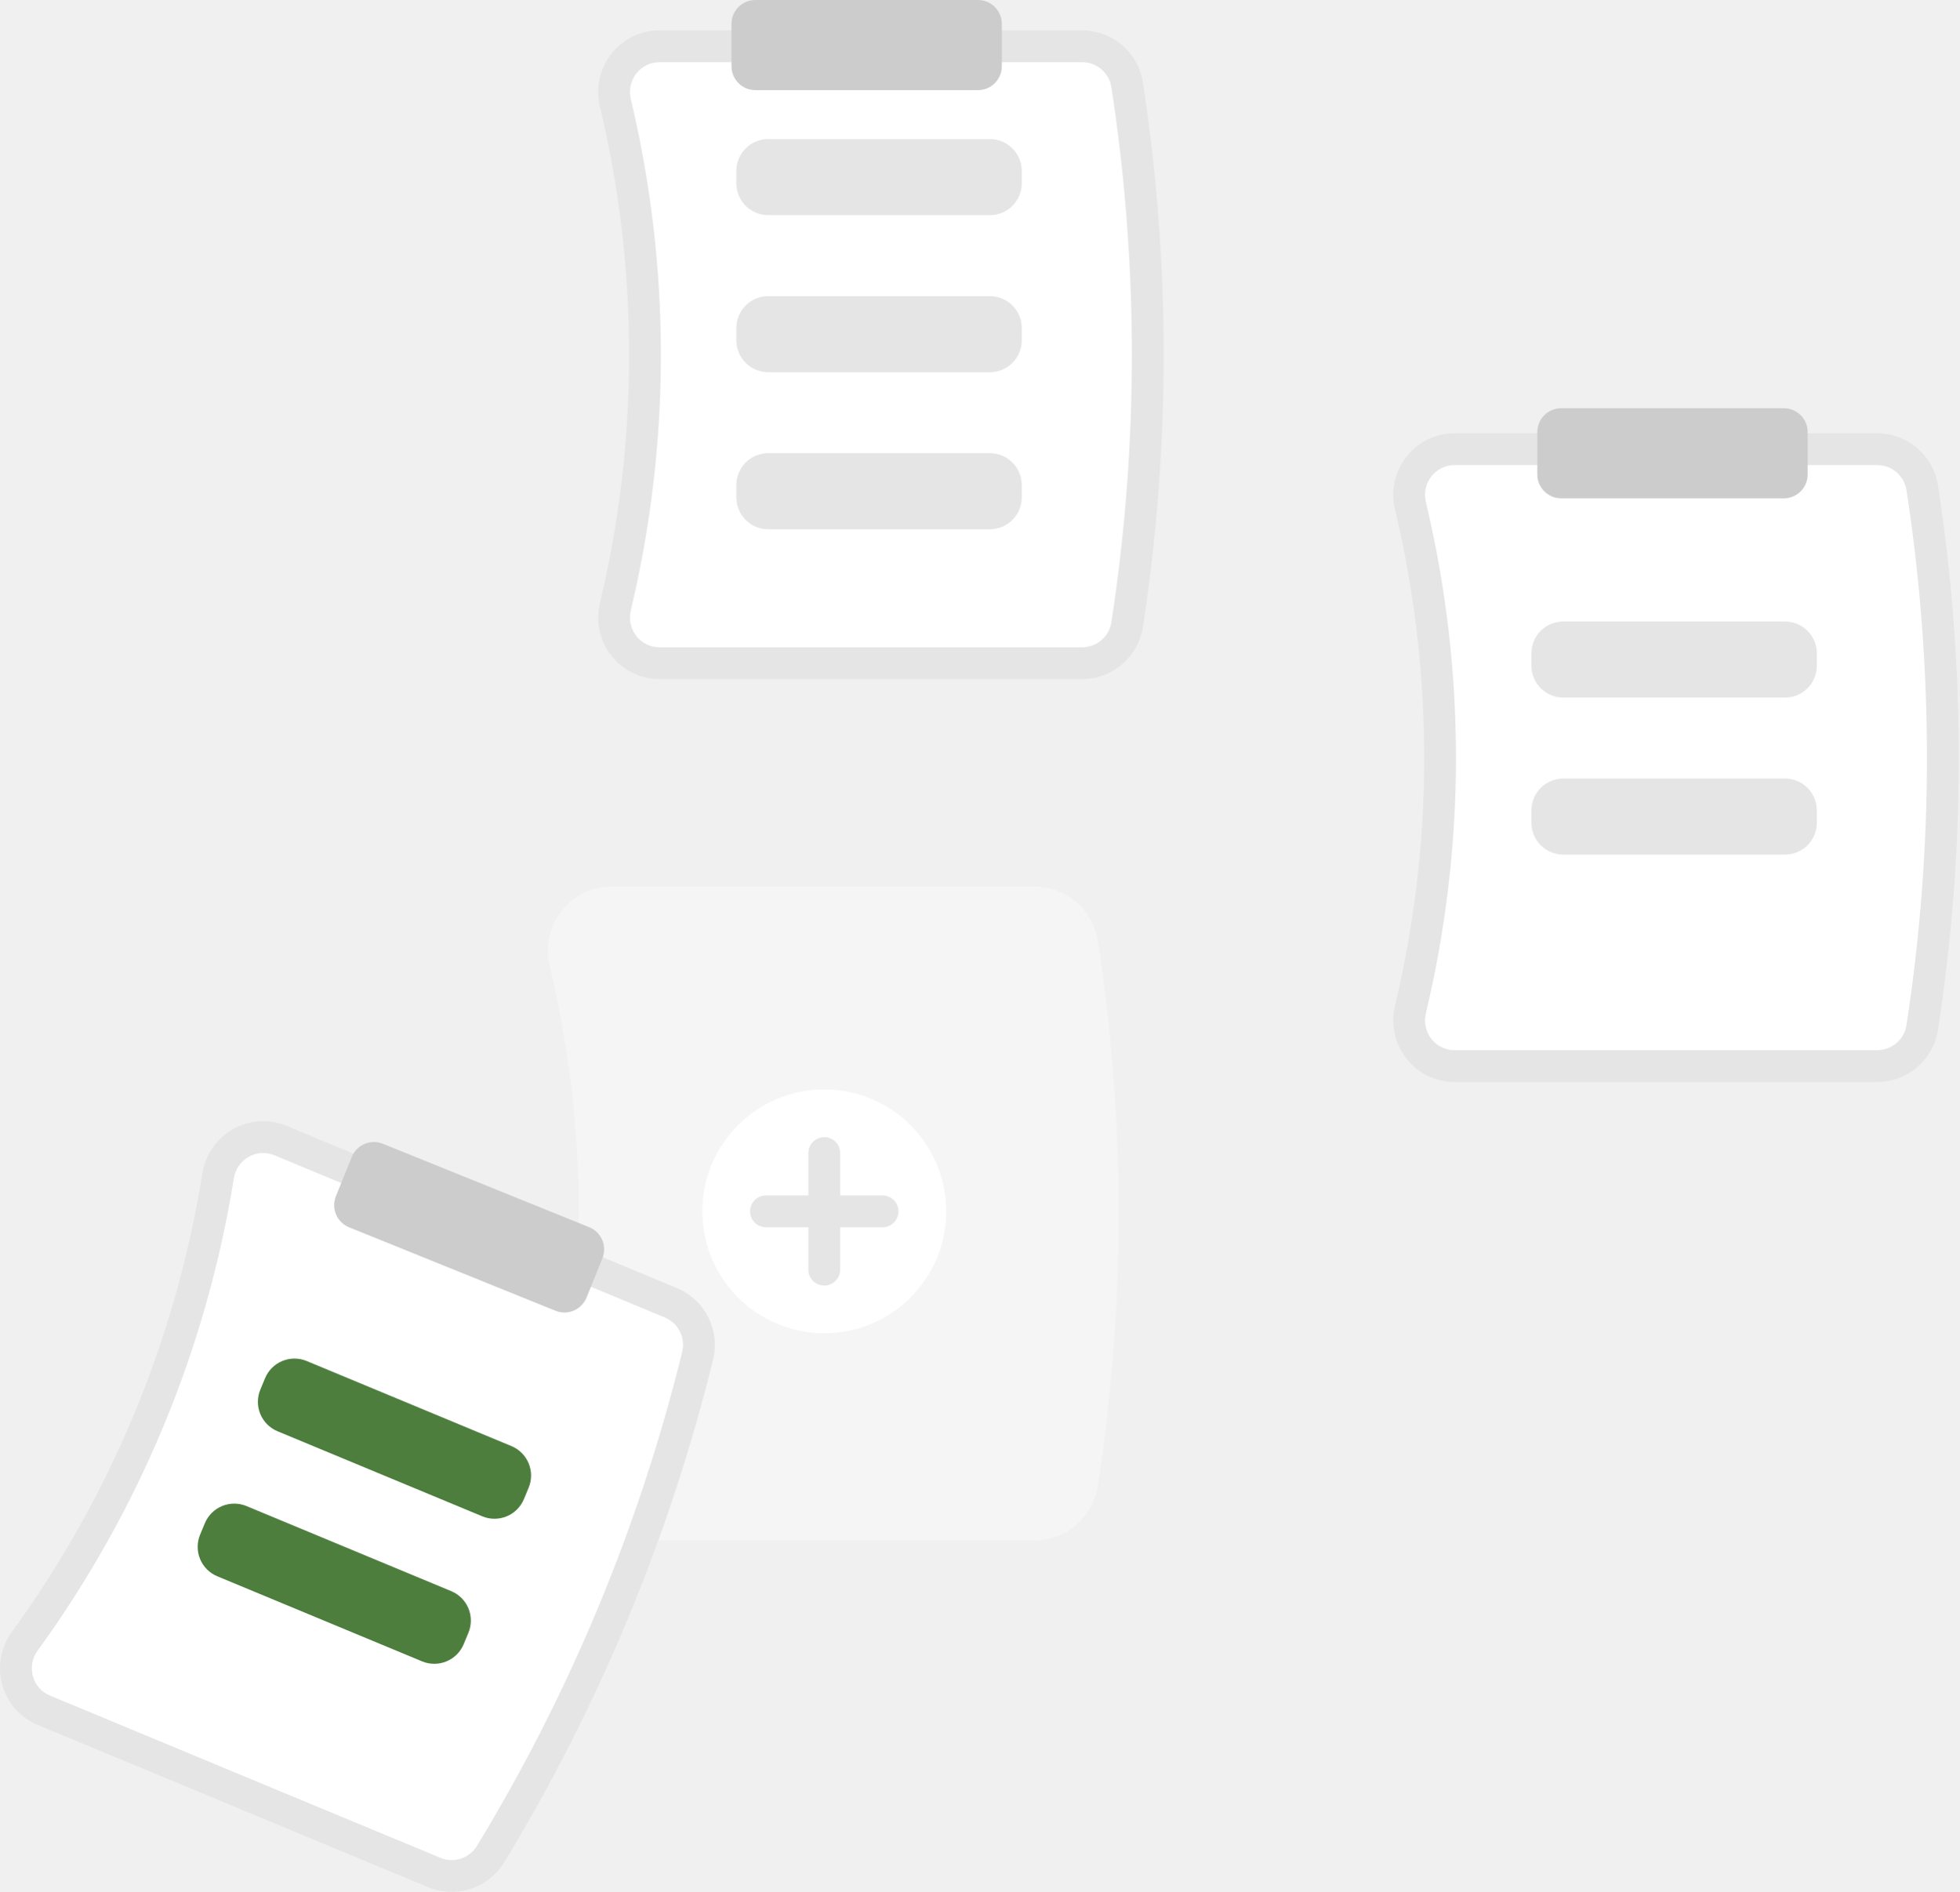
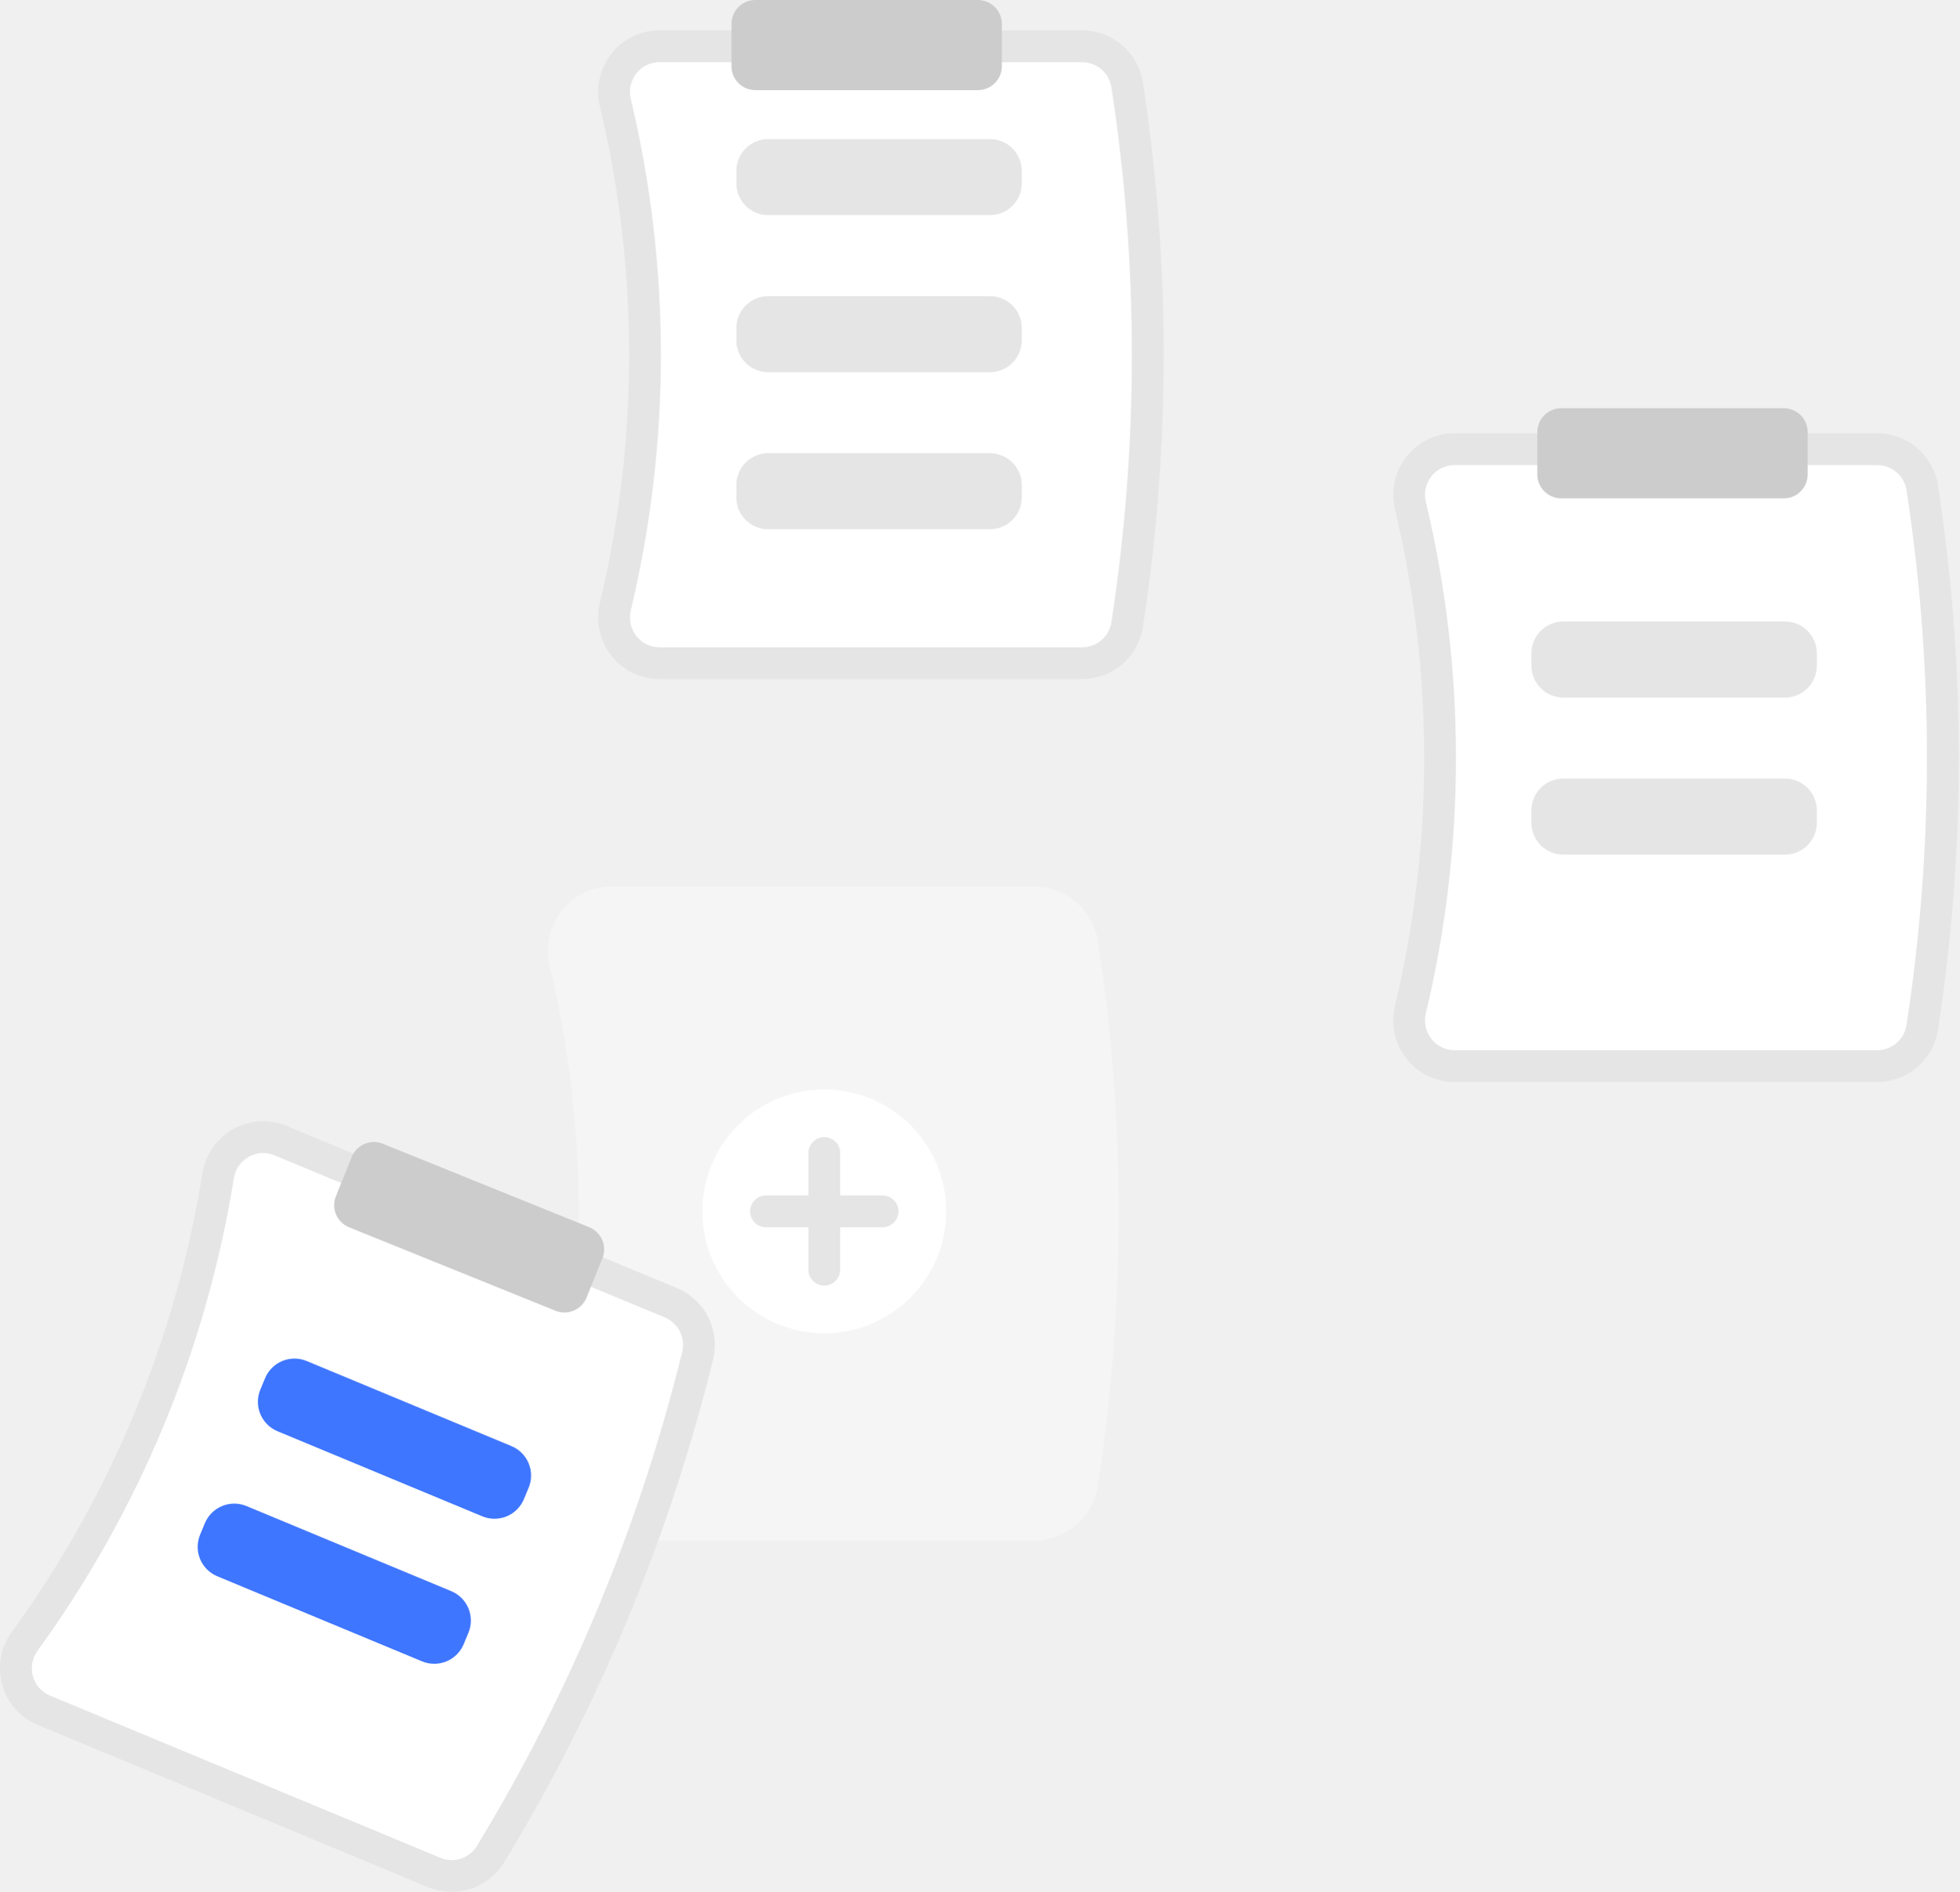
<svg xmlns="http://www.w3.org/2000/svg" width="145" height="140" viewBox="0 0 145 140" fill="none">
  <path d="M80.094 50.254H48.81C48.125 50.256 47.449 50.102 46.833 49.803C46.216 49.505 45.676 49.069 45.254 48.53C44.823 47.986 44.523 47.351 44.374 46.674C44.227 45.996 44.235 45.294 44.4 44.62C47.283 32.543 47.283 19.958 44.4 7.881C44.235 7.207 44.227 6.505 44.374 5.827C44.523 5.15 44.823 4.515 45.253 3.971C45.676 3.432 46.216 2.997 46.833 2.698C47.449 2.399 48.125 2.245 48.81 2.247H80.094C81.174 2.25 82.218 2.637 83.04 3.337C83.861 4.038 84.408 5.008 84.581 6.074C86.64 19.446 86.64 33.055 84.581 46.427C84.408 47.493 83.861 48.463 83.04 49.164C82.218 49.864 81.174 50.251 80.094 50.254Z" fill="#E5E5E5" />
  <path d="M48.807 4.601C48.478 4.6 48.153 4.674 47.857 4.817C47.561 4.961 47.301 5.17 47.098 5.428C46.889 5.693 46.743 6.003 46.672 6.333C46.6 6.662 46.605 7.004 46.685 7.332C49.654 19.77 49.654 32.731 46.685 45.169C46.605 45.497 46.6 45.839 46.672 46.169C46.743 46.498 46.889 46.808 47.098 47.073C47.301 47.331 47.561 47.541 47.857 47.684C48.153 47.827 48.478 47.901 48.807 47.9H80.09C80.609 47.9 81.111 47.716 81.507 47.381C81.902 47.046 82.166 46.581 82.251 46.069C84.274 32.934 84.274 19.567 82.251 6.432C82.166 5.92 81.902 5.455 81.507 5.12C81.111 4.785 80.609 4.601 80.09 4.601L48.807 4.601Z" fill="white" />
  <path d="M73.266 15.92H56.85C56.226 15.919 55.627 15.671 55.186 15.229C54.745 14.788 54.497 14.19 54.496 13.566V12.646C54.497 12.022 54.745 11.424 55.186 10.982C55.627 10.541 56.226 10.293 56.85 10.292H73.266C73.89 10.293 74.489 10.541 74.93 10.982C75.371 11.424 75.619 12.022 75.62 12.646V13.566C75.619 14.19 75.371 14.788 74.93 15.229C74.489 15.671 73.89 15.919 73.266 15.92Z" fill="#E5E5E5" />
  <path d="M73.266 27.542H56.85C56.226 27.541 55.627 27.293 55.186 26.852C54.745 26.411 54.497 25.812 54.496 25.188V24.269C54.497 23.645 54.745 23.046 55.186 22.605C55.627 22.164 56.226 21.916 56.85 21.915H73.266C73.89 21.916 74.489 22.164 74.93 22.605C75.371 23.046 75.619 23.645 75.62 24.269V25.188C75.619 25.812 75.371 26.411 74.93 26.852C74.489 27.293 73.89 27.541 73.266 27.542Z" fill="#E5E5E5" />
  <path d="M73.266 39.164H56.85C56.226 39.164 55.627 38.916 55.186 38.474C54.745 38.033 54.497 37.435 54.496 36.811V35.891C54.497 35.267 54.745 34.669 55.186 34.227C55.627 33.786 56.226 33.538 56.85 33.537H73.266C73.89 33.538 74.489 33.786 74.93 34.227C75.371 34.669 75.619 35.267 75.62 35.891V36.811C75.619 37.435 75.371 38.033 74.93 38.474C74.489 38.916 73.89 39.164 73.266 39.164Z" fill="#E5E5E5" />
  <path d="M138.937 80.07H107.654C106.969 80.072 106.293 79.918 105.676 79.619C105.06 79.32 104.52 78.885 104.097 78.346C103.667 77.802 103.366 77.167 103.218 76.49C103.07 75.812 103.079 75.11 103.243 74.436C106.127 62.359 106.127 49.773 103.243 37.697C103.079 37.023 103.07 36.321 103.218 35.643C103.366 34.965 103.667 34.331 104.097 33.787C104.52 33.248 105.06 32.812 105.676 32.514C106.293 32.215 106.969 32.061 107.654 32.063H138.937C140.017 32.066 141.061 32.453 141.883 33.153C142.705 33.854 143.251 34.824 143.425 35.89C145.484 49.262 145.484 62.871 143.425 76.243C143.251 77.309 142.705 78.279 141.883 78.98C141.061 79.68 140.017 80.067 138.937 80.07Z" fill="#E5E5E5" />
  <path d="M107.65 34.417C107.322 34.416 106.997 34.49 106.701 34.633C106.405 34.776 106.145 34.985 105.942 35.244C105.733 35.509 105.587 35.818 105.515 36.148C105.444 36.478 105.448 36.82 105.529 37.148C108.498 49.585 108.498 62.547 105.529 74.985C105.448 75.312 105.444 75.654 105.515 75.984C105.587 76.314 105.733 76.623 105.942 76.888C106.145 77.147 106.405 77.356 106.701 77.5C106.997 77.643 107.322 77.717 107.65 77.716H138.934C139.453 77.716 139.955 77.532 140.35 77.197C140.746 76.862 141.01 76.397 141.095 75.885C143.117 62.75 143.117 49.383 141.095 36.248C141.01 35.736 140.746 35.271 140.35 34.936C139.955 34.6 139.453 34.417 138.934 34.417L107.65 34.417Z" fill="white" />
  <path d="M76.563 114.005H45.28C44.565 114.007 43.86 113.846 43.217 113.535C42.574 113.223 42.01 112.769 41.569 112.207C41.12 111.639 40.807 110.977 40.653 110.271C40.498 109.564 40.507 108.831 40.679 108.129C43.555 96.082 43.555 83.528 40.678 71.482C40.507 70.779 40.498 70.046 40.653 69.34C40.807 68.633 41.12 67.971 41.569 67.404C42.01 66.842 42.574 66.388 43.217 66.076C43.86 65.764 44.565 65.604 45.28 65.606H76.563C77.69 65.609 78.779 66.012 79.637 66.744C80.494 67.475 81.064 68.487 81.245 69.599C83.307 82.991 83.307 96.62 81.245 110.011C81.064 111.124 80.494 112.136 79.637 112.867C78.779 113.598 77.69 114.002 76.563 114.005Z" fill="#F5F5F5" />
  <path d="M132.11 51.62H115.694C115.07 51.619 114.471 51.371 114.03 50.93C113.589 50.488 113.341 49.89 113.34 49.266V48.346C113.341 47.722 113.589 47.124 114.03 46.683C114.471 46.241 115.07 45.993 115.694 45.992H132.11C132.734 45.993 133.332 46.241 133.774 46.683C134.215 47.124 134.463 47.722 134.464 48.346V49.266C134.463 49.89 134.215 50.488 133.774 50.93C133.332 51.371 132.734 51.619 132.11 51.62Z" fill="#E5E5E5" />
  <path d="M132.11 63.242H115.694C115.07 63.242 114.471 62.993 114.03 62.552C113.589 62.111 113.341 61.513 113.34 60.889V59.969C113.341 59.345 113.589 58.746 114.03 58.305C114.471 57.864 115.07 57.616 115.694 57.615H132.11C132.734 57.616 133.332 57.864 133.774 58.305C134.215 58.746 134.463 59.345 134.464 59.969V60.889C134.463 61.513 134.215 62.111 133.774 62.552C133.332 62.993 132.734 63.242 132.11 63.242Z" fill="#E5E5E5" />
  <path d="M61.004 98.666C65.987 98.666 70.027 94.627 70.027 89.643C70.027 84.66 65.987 80.62 61.004 80.62C56.02 80.62 51.98 84.66 51.98 89.643C51.98 94.627 56.02 98.666 61.004 98.666Z" fill="white" />
  <path d="M65.32 88.466H62.181V85.328C62.181 85.016 62.057 84.716 61.836 84.496C61.616 84.275 61.316 84.151 61.004 84.151C60.692 84.151 60.393 84.275 60.172 84.496C59.951 84.716 59.827 85.016 59.827 85.328V88.466H56.689C56.377 88.466 56.077 88.59 55.856 88.811C55.636 89.032 55.512 89.331 55.512 89.643C55.512 89.955 55.636 90.255 55.856 90.475C56.077 90.696 56.377 90.82 56.689 90.82H59.827V93.959C59.827 94.271 59.951 94.57 60.172 94.791C60.393 95.012 60.692 95.136 61.004 95.136C61.316 95.136 61.616 95.012 61.836 94.791C62.057 94.57 62.181 94.271 62.181 93.959V90.82H65.32C65.632 90.82 65.931 90.696 66.152 90.475C66.373 90.255 66.496 89.955 66.496 89.643C66.496 89.331 66.373 89.032 66.152 88.811C65.931 88.59 65.632 88.466 65.32 88.466Z" fill="#E5E5E5" />
  <path d="M72.379 6.669H55.902C55.434 6.669 54.985 6.483 54.654 6.152C54.323 5.821 54.137 5.372 54.137 4.904V1.765C54.137 1.297 54.323 0.849 54.654 0.518C54.985 0.187 55.434 0.001 55.902 0H72.379C72.847 0.001 73.296 0.187 73.627 0.518C73.958 0.849 74.144 1.297 74.145 1.765V4.904C74.144 5.372 73.958 5.821 73.627 6.152C73.296 6.483 72.847 6.669 72.379 6.669Z" fill="#CCCCCC" />
  <path d="M132.02 36.877H115.543C115.075 36.877 114.626 36.691 114.295 36.36C113.964 36.029 113.778 35.58 113.777 35.112V31.973C113.778 31.505 113.964 31.057 114.295 30.726C114.626 30.395 115.075 30.209 115.543 30.208H132.02C132.488 30.209 132.937 30.395 133.268 30.726C133.599 31.057 133.785 31.505 133.785 31.973V35.112C133.785 35.58 133.599 36.029 133.268 36.36C132.937 36.691 132.488 36.877 132.02 36.877Z" fill="#CCCCCC" />
  <path d="M31.684 139.656L2.795 127.653C2.162 127.392 1.596 126.99 1.142 126.478C0.687 125.965 0.356 125.356 0.172 124.696C-0.017 124.029 -0.051 123.327 0.073 122.645C0.196 121.962 0.474 121.317 0.884 120.758C8.18 110.712 13.009 99.089 14.98 86.831C15.087 86.145 15.348 85.493 15.745 84.924C16.142 84.356 16.663 83.885 17.269 83.547C17.866 83.212 18.532 83.017 19.215 82.978C19.899 82.938 20.583 83.055 21.215 83.32L50.104 95.323C51.1 95.74 51.916 96.498 52.406 97.46C52.896 98.423 53.028 99.528 52.78 100.579C49.55 113.718 44.329 126.285 37.297 137.843C36.728 138.761 35.851 139.447 34.823 139.779C33.795 140.111 32.683 140.067 31.684 139.656Z" fill="#E5E5E5" />
  <path d="M20.312 85.494C20.009 85.367 19.68 85.31 19.352 85.329C19.023 85.348 18.704 85.441 18.417 85.602C18.122 85.767 17.869 85.996 17.676 86.274C17.483 86.551 17.356 86.868 17.305 87.202C15.275 99.827 10.302 111.797 2.787 122.143C2.587 122.415 2.452 122.729 2.391 123.061C2.331 123.393 2.347 123.735 2.438 124.059C2.527 124.376 2.686 124.669 2.904 124.915C3.123 125.161 3.394 125.354 3.699 125.479L32.588 137.482C33.067 137.681 33.601 137.704 34.095 137.546C34.589 137.388 35.011 137.06 35.286 136.621C42.193 125.267 47.322 112.923 50.494 100.017C50.612 99.512 50.547 98.981 50.31 98.52C50.073 98.058 49.68 97.696 49.201 97.497L20.312 85.494Z" fill="white" />
-   <path d="M35.696 112.213L20.536 105.915C19.96 105.675 19.503 105.216 19.264 104.639C19.026 104.062 19.026 103.414 19.265 102.838L19.618 101.988C19.858 101.412 20.317 100.955 20.894 100.717C21.471 100.479 22.118 100.479 22.695 100.718L37.855 107.017C38.431 107.257 38.888 107.715 39.126 108.292C39.364 108.869 39.364 109.517 39.125 110.093L38.772 110.943C38.532 111.519 38.074 111.976 37.497 112.214C36.92 112.452 36.272 112.452 35.696 112.213Z" fill="#4D7E3E" />
-   <path d="M31.239 122.946L16.079 116.648C15.503 116.408 15.046 115.949 14.807 115.372C14.569 114.795 14.569 114.148 14.808 113.571L15.161 112.722C15.401 112.146 15.86 111.688 16.437 111.45C17.014 111.212 17.661 111.212 18.238 111.451L33.398 117.75C33.974 117.99 34.431 118.449 34.669 119.025C34.907 119.602 34.907 120.25 34.668 120.826L34.315 121.676C34.075 122.252 33.617 122.709 33.04 122.947C32.463 123.186 31.815 123.185 31.239 122.946Z" fill="#4D7E3E" />
+   <path d="M35.696 112.213L20.536 105.915C19.96 105.675 19.503 105.216 19.264 104.639C19.026 104.062 19.026 103.414 19.265 102.838L19.618 101.988C19.858 101.412 20.317 100.955 20.894 100.717C21.471 100.479 22.118 100.479 22.695 100.718L37.855 107.017C38.431 107.257 38.888 107.715 39.126 108.292C39.364 108.869 39.364 109.517 39.125 110.093L38.772 110.943C38.532 111.519 38.074 111.976 37.497 112.214C36.92 112.452 36.272 112.452 35.696 112.213Z" fill="#3F76FF" />
+   <path d="M31.239 122.946L16.079 116.648C15.503 116.408 15.046 115.949 14.807 115.372C14.569 114.795 14.569 114.148 14.808 113.571L15.161 112.722C15.401 112.146 15.86 111.688 16.437 111.45C17.014 111.212 17.661 111.212 18.238 111.451L33.398 117.75C33.974 117.99 34.431 118.449 34.669 119.025C34.907 119.602 34.907 120.25 34.668 120.826L34.315 121.676C34.075 122.252 33.617 122.709 33.04 122.947C32.463 123.186 31.815 123.185 31.239 122.946Z" fill="#3F76FF" />
  <path d="M41.771 97.129C41.544 97.129 41.32 97.085 41.109 96.999L25.834 90.823C25.4 90.647 25.054 90.307 24.871 89.876C24.688 89.445 24.684 88.959 24.858 88.525L26.035 85.615C26.21 85.181 26.551 84.835 26.982 84.652C27.413 84.469 27.899 84.465 28.333 84.64L43.609 90.816C44.043 90.992 44.389 91.333 44.572 91.764C44.755 92.195 44.759 92.681 44.584 93.115L43.408 96.025C43.276 96.35 43.049 96.629 42.758 96.826C42.466 97.023 42.123 97.128 41.771 97.129Z" fill="#CCCCCC" />
</svg>
